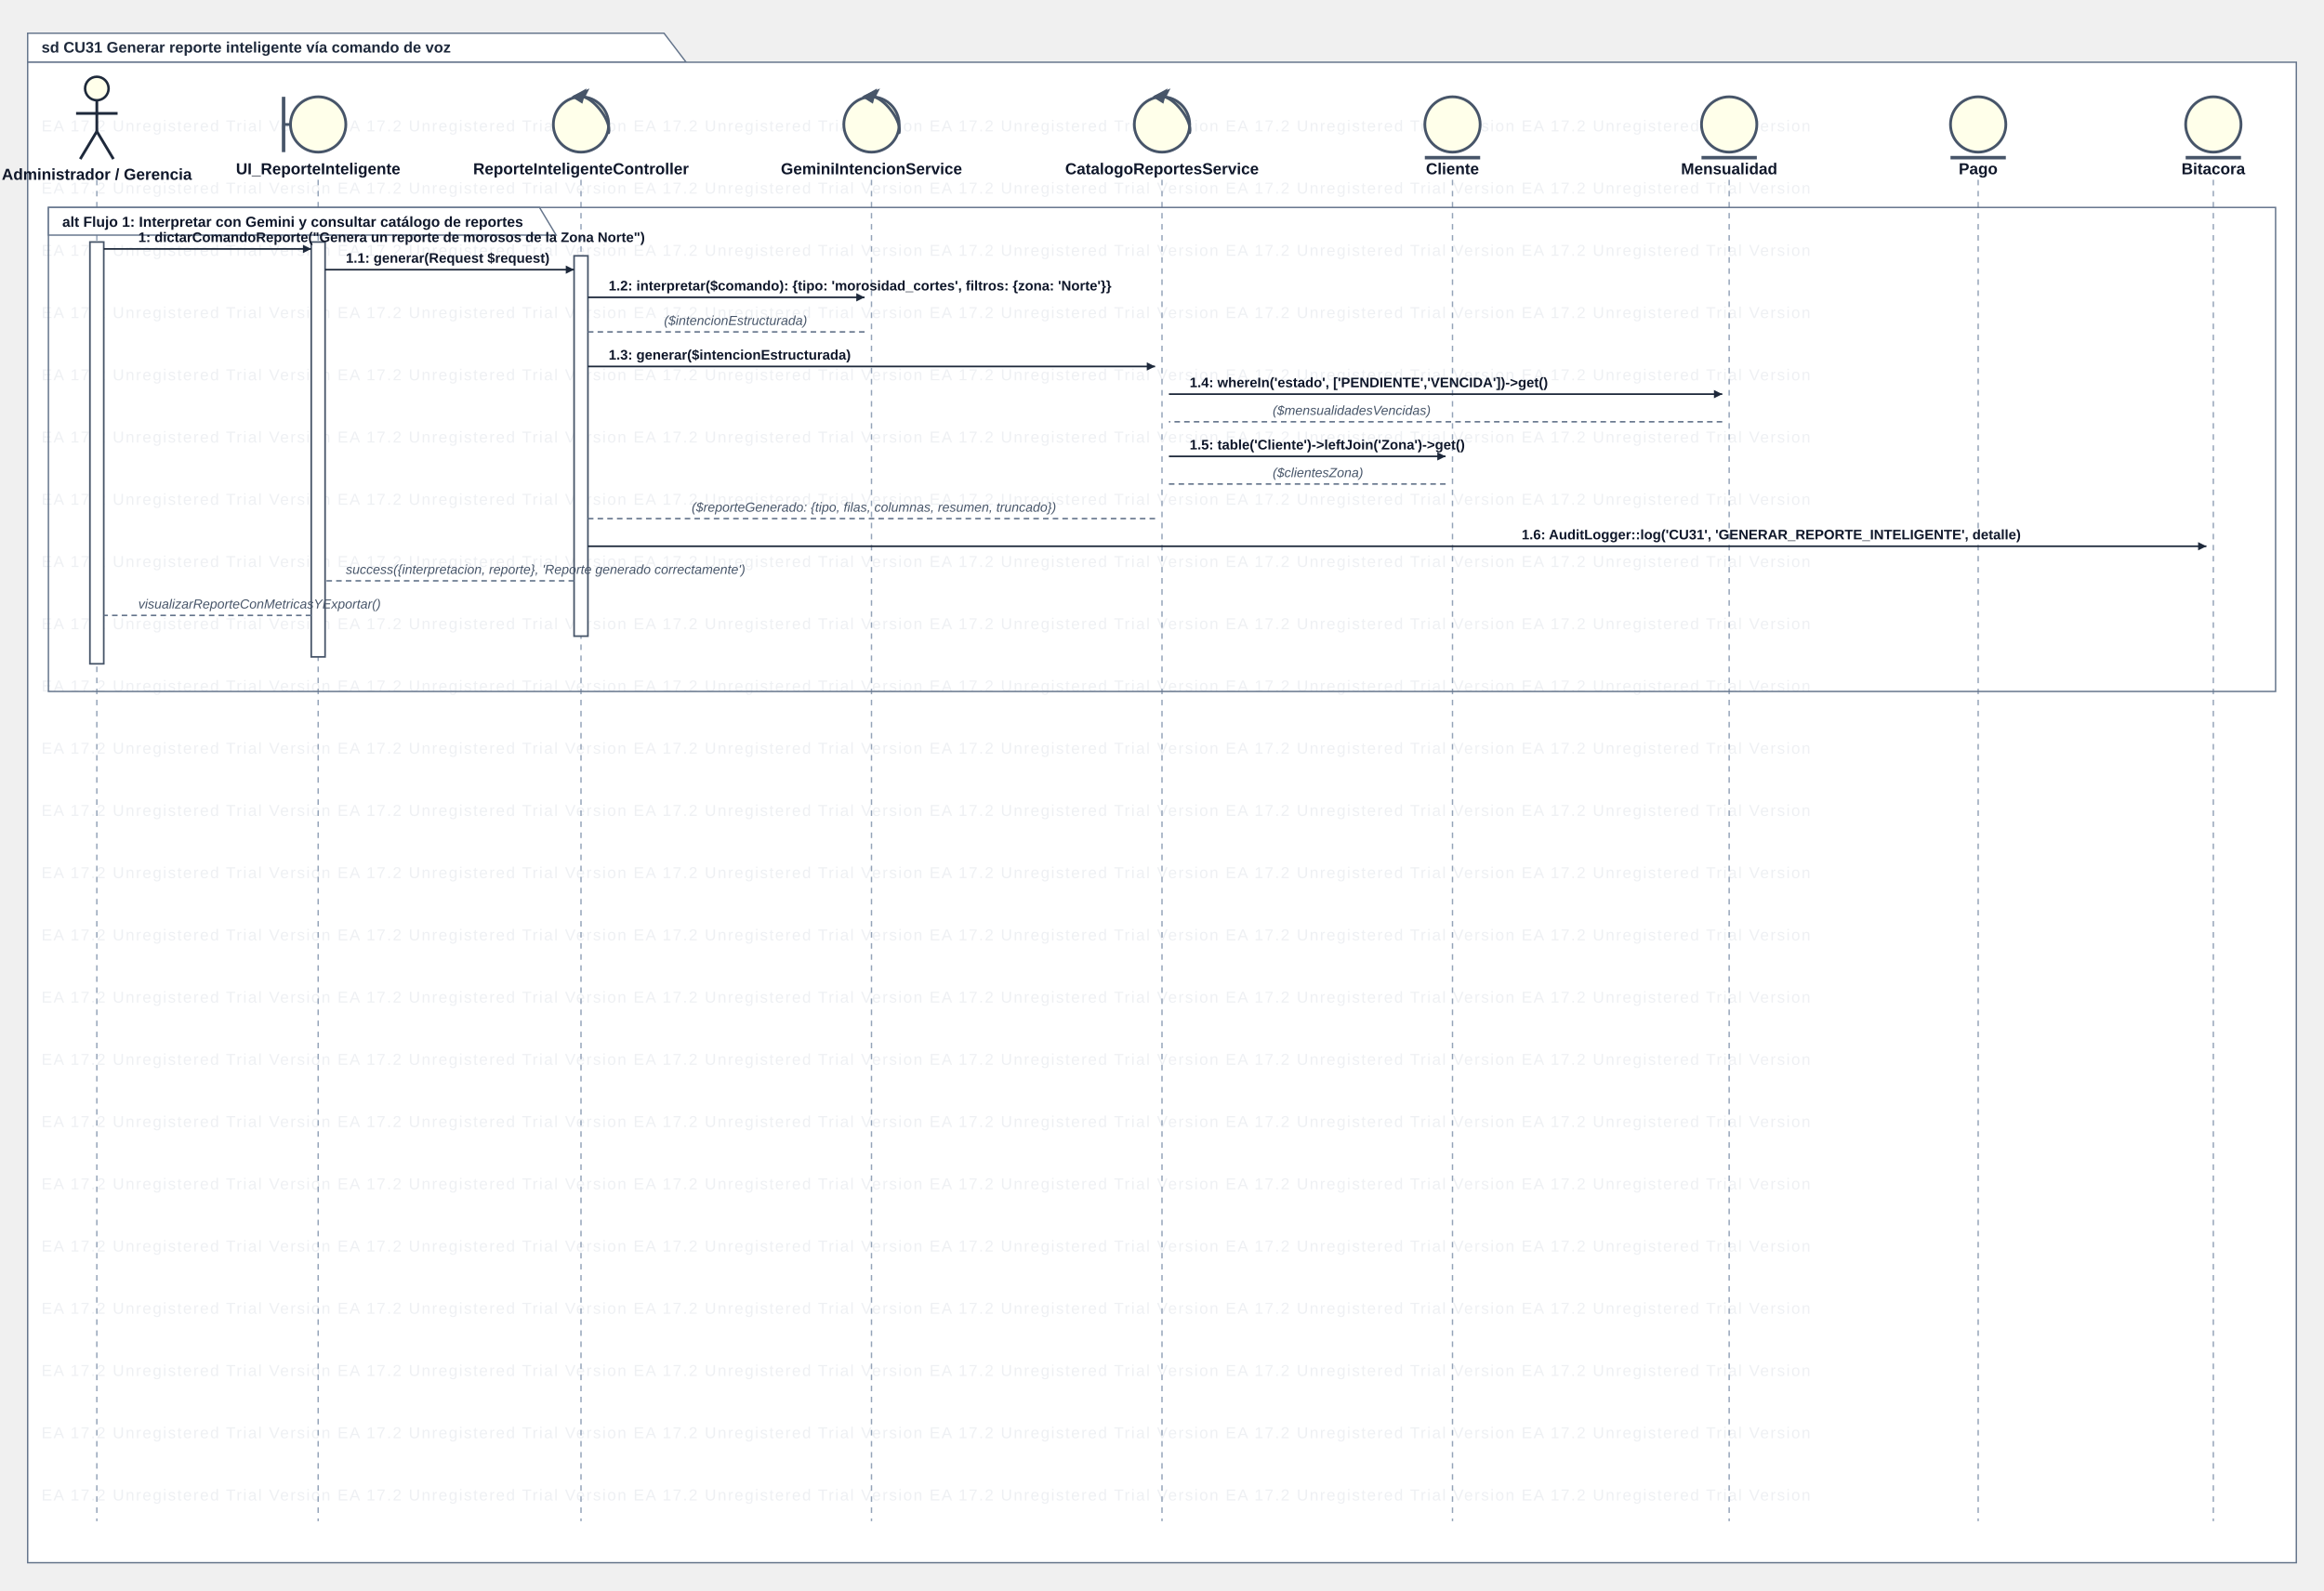
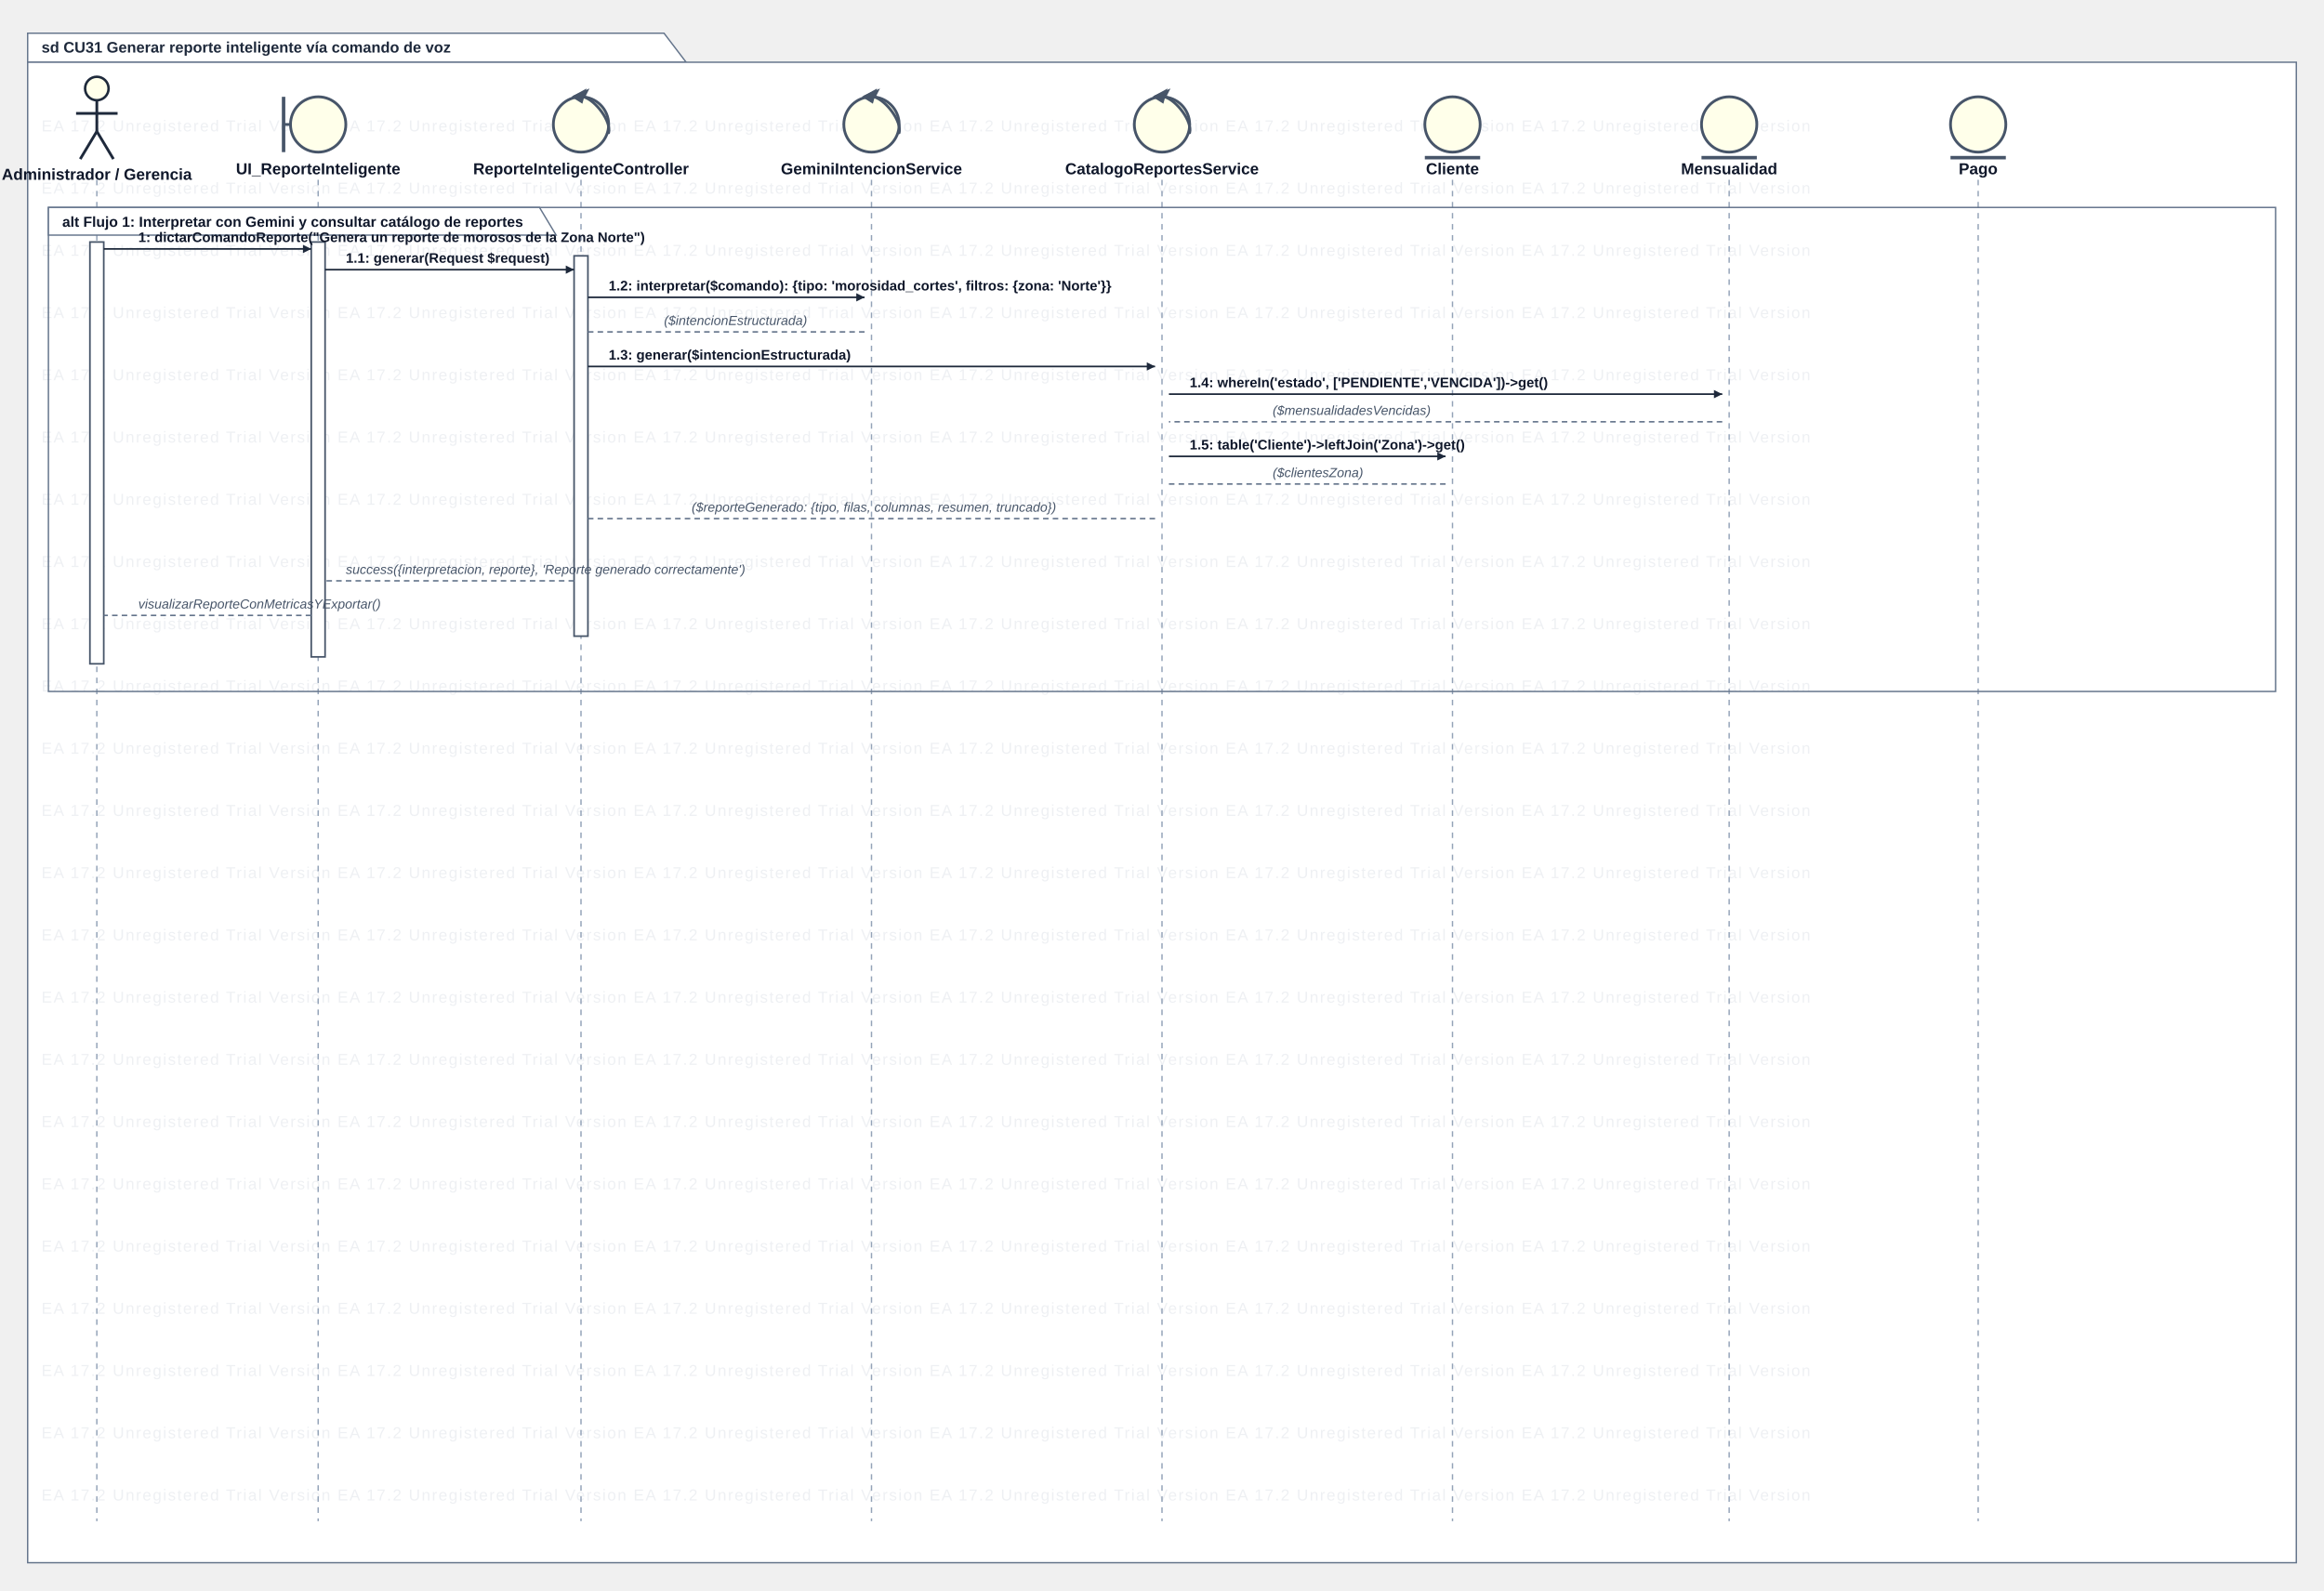
<svg xmlns="http://www.w3.org/2000/svg" viewBox="0 0 1680 1150" width="1680" height="1150" style="background:#ffffff; font-family: 'Segoe UI', Arial, sans-serif;">
  <defs>
    <style>
      .tab-title { font-size: 11px; font-weight: bold; fill: #1e293b; }
      .life-title { font-size: 11.5px; font-weight: bold; fill: #0f172a; text-anchor: middle; }
      .life-line { stroke: #94a3b8; stroke-width: 1; stroke-dasharray: 4,4; fill: none; }
      .act-bar { fill: #ffffff; stroke: #475569; stroke-width: 1.2; }
      .msg-call { stroke: #1e293b; stroke-width: 1.2; fill: none; }
      .msg-ret { stroke: #64748b; stroke-width: 1.1; stroke-dasharray: 4,3; fill: none; }
      .call-text { font-size: 10px; font-weight: bold; fill: #0f172a; }
      .ret-text { font-size: 9.5px; fill: #475569; font-style: italic; }
      .frame-box { fill: none; stroke: #64748b; stroke-width: 1; }
      .frame-title { font-size: 10.5px; font-weight: bold; fill: #0f172a; }
      .frame-tab { fill: #ffffff; stroke: #64748b; stroke-width: 1; }
    </style>
  </defs>
  <path d="M 20,45 L 20,24 L 480,24 L 496,45 Z" fill="#ffffff" stroke="#64748b" stroke-width="1" />
  <text x="30" y="38" class="tab-title">sd CU31 Generar reporte inteligente vía comando de voz</text>
  <rect x="20" y="45" width="1640" height="1085" fill="#ffffff" stroke="#64748b" stroke-width="1" />
  <g opacity="0.4">
    <text x="30" y="95" fill="#d5dae2" font-family="Arial, sans-serif" font-size="11.5" letter-spacing="1">
      EA 17.2 Unregistered Trial Version   EA 17.2 Unregistered Trial Version   EA 17.2 Unregistered Trial Version   EA 17.2 Unregistered Trial Version   EA 17.2 Unregistered Trial Version   EA 17.2 Unregistered Trial Version
    </text>
    <text x="30" y="140" fill="#d5dae2" font-family="Arial, sans-serif" font-size="11.5" letter-spacing="1">
      EA 17.2 Unregistered Trial Version   EA 17.2 Unregistered Trial Version   EA 17.2 Unregistered Trial Version   EA 17.2 Unregistered Trial Version   EA 17.2 Unregistered Trial Version   EA 17.2 Unregistered Trial Version
    </text>
    <text x="30" y="185" fill="#d5dae2" font-family="Arial, sans-serif" font-size="11.5" letter-spacing="1">
      EA 17.2 Unregistered Trial Version   EA 17.2 Unregistered Trial Version   EA 17.2 Unregistered Trial Version   EA 17.2 Unregistered Trial Version   EA 17.2 Unregistered Trial Version   EA 17.2 Unregistered Trial Version
    </text>
    <text x="30" y="230" fill="#d5dae2" font-family="Arial, sans-serif" font-size="11.5" letter-spacing="1">
      EA 17.2 Unregistered Trial Version   EA 17.2 Unregistered Trial Version   EA 17.2 Unregistered Trial Version   EA 17.2 Unregistered Trial Version   EA 17.2 Unregistered Trial Version   EA 17.2 Unregistered Trial Version
    </text>
    <text x="30" y="275" fill="#d5dae2" font-family="Arial, sans-serif" font-size="11.5" letter-spacing="1">
      EA 17.2 Unregistered Trial Version   EA 17.2 Unregistered Trial Version   EA 17.2 Unregistered Trial Version   EA 17.2 Unregistered Trial Version   EA 17.2 Unregistered Trial Version   EA 17.2 Unregistered Trial Version
    </text>
    <text x="30" y="320" fill="#d5dae2" font-family="Arial, sans-serif" font-size="11.5" letter-spacing="1">
      EA 17.2 Unregistered Trial Version   EA 17.2 Unregistered Trial Version   EA 17.2 Unregistered Trial Version   EA 17.2 Unregistered Trial Version   EA 17.2 Unregistered Trial Version   EA 17.2 Unregistered Trial Version
    </text>
    <text x="30" y="365" fill="#d5dae2" font-family="Arial, sans-serif" font-size="11.5" letter-spacing="1">
      EA 17.2 Unregistered Trial Version   EA 17.2 Unregistered Trial Version   EA 17.2 Unregistered Trial Version   EA 17.2 Unregistered Trial Version   EA 17.2 Unregistered Trial Version   EA 17.2 Unregistered Trial Version
    </text>
    <text x="30" y="410" fill="#d5dae2" font-family="Arial, sans-serif" font-size="11.5" letter-spacing="1">
      EA 17.2 Unregistered Trial Version   EA 17.2 Unregistered Trial Version   EA 17.2 Unregistered Trial Version   EA 17.2 Unregistered Trial Version   EA 17.2 Unregistered Trial Version   EA 17.2 Unregistered Trial Version
    </text>
    <text x="30" y="455" fill="#d5dae2" font-family="Arial, sans-serif" font-size="11.5" letter-spacing="1">
      EA 17.2 Unregistered Trial Version   EA 17.2 Unregistered Trial Version   EA 17.2 Unregistered Trial Version   EA 17.2 Unregistered Trial Version   EA 17.2 Unregistered Trial Version   EA 17.2 Unregistered Trial Version
    </text>
    <text x="30" y="500" fill="#d5dae2" font-family="Arial, sans-serif" font-size="11.5" letter-spacing="1">
      EA 17.2 Unregistered Trial Version   EA 17.2 Unregistered Trial Version   EA 17.2 Unregistered Trial Version   EA 17.2 Unregistered Trial Version   EA 17.2 Unregistered Trial Version   EA 17.2 Unregistered Trial Version
    </text>
    <text x="30" y="545" fill="#d5dae2" font-family="Arial, sans-serif" font-size="11.5" letter-spacing="1">
      EA 17.2 Unregistered Trial Version   EA 17.2 Unregistered Trial Version   EA 17.2 Unregistered Trial Version   EA 17.2 Unregistered Trial Version   EA 17.2 Unregistered Trial Version   EA 17.2 Unregistered Trial Version
    </text>
    <text x="30" y="590" fill="#d5dae2" font-family="Arial, sans-serif" font-size="11.5" letter-spacing="1">
      EA 17.2 Unregistered Trial Version   EA 17.2 Unregistered Trial Version   EA 17.2 Unregistered Trial Version   EA 17.2 Unregistered Trial Version   EA 17.2 Unregistered Trial Version   EA 17.2 Unregistered Trial Version
    </text>
    <text x="30" y="635" fill="#d5dae2" font-family="Arial, sans-serif" font-size="11.5" letter-spacing="1">
      EA 17.2 Unregistered Trial Version   EA 17.2 Unregistered Trial Version   EA 17.2 Unregistered Trial Version   EA 17.2 Unregistered Trial Version   EA 17.2 Unregistered Trial Version   EA 17.2 Unregistered Trial Version
    </text>
    <text x="30" y="680" fill="#d5dae2" font-family="Arial, sans-serif" font-size="11.5" letter-spacing="1">
      EA 17.2 Unregistered Trial Version   EA 17.2 Unregistered Trial Version   EA 17.2 Unregistered Trial Version   EA 17.2 Unregistered Trial Version   EA 17.2 Unregistered Trial Version   EA 17.2 Unregistered Trial Version
    </text>
    <text x="30" y="725" fill="#d5dae2" font-family="Arial, sans-serif" font-size="11.5" letter-spacing="1">
      EA 17.2 Unregistered Trial Version   EA 17.2 Unregistered Trial Version   EA 17.2 Unregistered Trial Version   EA 17.2 Unregistered Trial Version   EA 17.2 Unregistered Trial Version   EA 17.2 Unregistered Trial Version
    </text>
    <text x="30" y="770" fill="#d5dae2" font-family="Arial, sans-serif" font-size="11.5" letter-spacing="1">
      EA 17.2 Unregistered Trial Version   EA 17.2 Unregistered Trial Version   EA 17.2 Unregistered Trial Version   EA 17.2 Unregistered Trial Version   EA 17.2 Unregistered Trial Version   EA 17.2 Unregistered Trial Version
    </text>
    <text x="30" y="815" fill="#d5dae2" font-family="Arial, sans-serif" font-size="11.5" letter-spacing="1">
      EA 17.2 Unregistered Trial Version   EA 17.2 Unregistered Trial Version   EA 17.2 Unregistered Trial Version   EA 17.2 Unregistered Trial Version   EA 17.2 Unregistered Trial Version   EA 17.2 Unregistered Trial Version
    </text>
    <text x="30" y="860" fill="#d5dae2" font-family="Arial, sans-serif" font-size="11.5" letter-spacing="1">
      EA 17.2 Unregistered Trial Version   EA 17.2 Unregistered Trial Version   EA 17.2 Unregistered Trial Version   EA 17.2 Unregistered Trial Version   EA 17.2 Unregistered Trial Version   EA 17.2 Unregistered Trial Version
    </text>
    <text x="30" y="905" fill="#d5dae2" font-family="Arial, sans-serif" font-size="11.5" letter-spacing="1">
      EA 17.2 Unregistered Trial Version   EA 17.2 Unregistered Trial Version   EA 17.2 Unregistered Trial Version   EA 17.2 Unregistered Trial Version   EA 17.2 Unregistered Trial Version   EA 17.2 Unregistered Trial Version
    </text>
    <text x="30" y="950" fill="#d5dae2" font-family="Arial, sans-serif" font-size="11.5" letter-spacing="1">
      EA 17.2 Unregistered Trial Version   EA 17.2 Unregistered Trial Version   EA 17.2 Unregistered Trial Version   EA 17.2 Unregistered Trial Version   EA 17.2 Unregistered Trial Version   EA 17.2 Unregistered Trial Version
    </text>
    <text x="30" y="995" fill="#d5dae2" font-family="Arial, sans-serif" font-size="11.5" letter-spacing="1">
      EA 17.2 Unregistered Trial Version   EA 17.2 Unregistered Trial Version   EA 17.2 Unregistered Trial Version   EA 17.2 Unregistered Trial Version   EA 17.2 Unregistered Trial Version   EA 17.2 Unregistered Trial Version
    </text>
    <text x="30" y="1040" fill="#d5dae2" font-family="Arial, sans-serif" font-size="11.5" letter-spacing="1">
      EA 17.2 Unregistered Trial Version   EA 17.2 Unregistered Trial Version   EA 17.2 Unregistered Trial Version   EA 17.2 Unregistered Trial Version   EA 17.2 Unregistered Trial Version   EA 17.2 Unregistered Trial Version
    </text>
    <text x="30" y="1085" fill="#d5dae2" font-family="Arial, sans-serif" font-size="11.5" letter-spacing="1">
      EA 17.2 Unregistered Trial Version   EA 17.2 Unregistered Trial Version   EA 17.2 Unregistered Trial Version   EA 17.2 Unregistered Trial Version   EA 17.2 Unregistered Trial Version   EA 17.2 Unregistered Trial Version
    </text>
  </g>
  <line x1="70" y1="130" x2="70" y2="1100" class="life-line" />
  <line x1="230" y1="130" x2="230" y2="1100" class="life-line" />
  <line x1="420" y1="130" x2="420" y2="1100" class="life-line" />
  <line x1="630" y1="130" x2="630" y2="1100" class="life-line" />
  <line x1="840" y1="130" x2="840" y2="1100" class="life-line" />
  <line x1="1050" y1="130" x2="1050" y2="1100" class="life-line" />
  <line x1="1250" y1="130" x2="1250" y2="1100" class="life-line" />
  <line x1="1430" y1="130" x2="1430" y2="1100" class="life-line" />
-   <line x1="1600" y1="130" x2="1600" y2="1100" class="life-line" />
  <g transform="translate(70, 90)">
    <circle cx="0" cy="-26" r="8.5" fill="#ffffea" stroke="#1e293b" stroke-width="1.8" />
    <line x1="0" y1="-17.5" x2="0" y2="5" stroke="#1e293b" stroke-width="2" />
    <line x1="-15" y1="-8" x2="15" y2="-8" stroke="#1e293b" stroke-width="2" />
    <line x1="0" y1="5" x2="-12" y2="25" stroke="#1e293b" stroke-width="2" />
    <line x1="0" y1="5" x2="12" y2="25" stroke="#1e293b" stroke-width="2" />
    <text x="0" y="40" class="life-title">Administrador / Gerencia</text>
  </g>
  <g transform="translate(230, 90)">
    <line x1="-25" y1="-20" x2="-25" y2="20" stroke="#475569" stroke-width="2.5" />
    <line x1="-25" y1="0" x2="-20" y2="0" stroke="#475569" stroke-width="2" />
    <circle cx="0" cy="0" r="20" fill="#ffffea" stroke="#475569" stroke-width="2" />
    <text x="0" y="36" class="life-title">UI_ReporteInteligente</text>
  </g>
  <g transform="translate(420, 90)">
    <circle cx="0" cy="0" r="20" fill="#ffffea" stroke="#475569" stroke-width="2" />
    <path d="M -5 -20 L 4 -24 L 2 -20 C 11 -17 22 -2 20 6" fill="none" stroke="#475569" stroke-width="2" stroke-linecap="round" />
    <polygon points="-7,-20 4,-26 1,-15" fill="#475569" />
    <text x="0" y="36" class="life-title">ReporteInteligenteController</text>
  </g>
  <g transform="translate(630, 90)">
    <circle cx="0" cy="0" r="20" fill="#ffffea" stroke="#475569" stroke-width="2" />
    <path d="M -5 -20 L 4 -24 L 2 -20 C 11 -17 22 -2 20 6" fill="none" stroke="#475569" stroke-width="2" stroke-linecap="round" />
    <polygon points="-7,-20 4,-26 1,-15" fill="#475569" />
    <text x="0" y="36" class="life-title">GeminiIntencionService</text>
  </g>
  <g transform="translate(840, 90)">
    <circle cx="0" cy="0" r="20" fill="#ffffea" stroke="#475569" stroke-width="2" />
    <path d="M -5 -20 L 4 -24 L 2 -20 C 11 -17 22 -2 20 6" fill="none" stroke="#475569" stroke-width="2" stroke-linecap="round" />
    <polygon points="-7,-20 4,-26 1,-15" fill="#475569" />
    <text x="0" y="36" class="life-title">CatalogoReportesService</text>
  </g>
  <g transform="translate(1050, 90)">
    <circle cx="0" cy="0" r="20" fill="#ffffea" stroke="#475569" stroke-width="2" />
    <line x1="-20" y1="24" x2="20" y2="24" stroke="#475569" stroke-width="2.5" />
    <text x="0" y="36" class="life-title">Cliente</text>
  </g>
  <g transform="translate(1250, 90)">
    <circle cx="0" cy="0" r="20" fill="#ffffea" stroke="#475569" stroke-width="2" />
    <line x1="-20" y1="24" x2="20" y2="24" stroke="#475569" stroke-width="2.5" />
    <text x="0" y="36" class="life-title">Mensualidad</text>
  </g>
  <g transform="translate(1430, 90)">
    <circle cx="0" cy="0" r="20" fill="#ffffea" stroke="#475569" stroke-width="2" />
    <line x1="-20" y1="24" x2="20" y2="24" stroke="#475569" stroke-width="2.5" />
    <text x="0" y="36" class="life-title">Pago</text>
  </g>
-   <g transform="translate(1600, 90)">
-     <circle cx="0" cy="0" r="20" fill="#ffffea" stroke="#475569" stroke-width="2" />
-     <line x1="-20" y1="24" x2="20" y2="24" stroke="#475569" stroke-width="2.5" />
-     <text x="0" y="36" class="life-title">Bitacora</text>
-   </g>
  <rect x="35" y="150" width="1610" height="350" class="frame-box" />
  <path d="M 35,170 L 35,150 L 390,150 L 402,170 Z" class="frame-tab" />
  <text x="45" y="164" class="frame-title">alt Flujo 1: Interpretar con Gemini y consultar catálogo de reportes</text>
  <rect x="65" y="175" width="10" height="305" class="act-bar" />
  <rect x="225" y="175" width="10" height="300" class="act-bar" />
  <rect x="415" y="185" width="10" height="275" class="act-bar" />
  <line x1="75" y1="180" x2="225" y2="180" class="msg-call" />
  <polygon points="225,180 219,177 219,183" fill="#1e293b" />
  <text x="100" y="175" class="call-text">1: dictarComandoReporte("Genera un reporte de morosos de la Zona Norte")</text>
  <line x1="235" y1="195" x2="415" y2="195" class="msg-call" />
  <polygon points="415,195 409,192 409,198" fill="#1e293b" />
  <text x="250" y="190" class="call-text">1.1: generar(Request $request)</text>
  <line x1="425" y1="215" x2="625" y2="215" class="msg-call" />
  <polygon points="625,215 619,212 619,218" fill="#1e293b" />
  <text x="440" y="210" class="call-text">1.2: interpretar($comando): {tipo: 'morosidad_cortes', filtros: {zona: 'Norte'}}</text>
  <line x1="625" y1="240" x2="425" y2="240" class="msg-ret" />
  <text x="480" y="235" class="ret-text">($intencionEstructurada)</text>
  <line x1="425" y1="265" x2="835" y2="265" class="msg-call" />
  <polygon points="835,265 829,262 829,268" fill="#1e293b" />
  <text x="440" y="260" class="call-text">1.3: generar($intencionEstructurada)</text>
  <line x1="845" y1="285" x2="1245" y2="285" class="msg-call" />
  <polygon points="1245,285 1239,282 1239,288" fill="#1e293b" />
  <text x="860" y="280" class="call-text">1.4: whereIn('estado', ['PENDIENTE','VENCIDA'])-&gt;get()</text>
  <line x1="1245" y1="305" x2="845" y2="305" class="msg-ret" />
  <text x="920" y="300" class="ret-text">($mensualidadesVencidas)</text>
  <line x1="845" y1="330" x2="1045" y2="330" class="msg-call" />
  <polygon points="1045,330 1039,327 1039,333" fill="#1e293b" />
  <text x="860" y="325" class="call-text">1.5: table('Cliente')-&gt;leftJoin('Zona')-&gt;get()</text>
  <line x1="1045" y1="350" x2="845" y2="350" class="msg-ret" />
  <text x="920" y="345" class="ret-text">($clientesZona)</text>
  <line x1="835" y1="375" x2="425" y2="375" class="msg-ret" />
  <text x="500" y="370" class="ret-text">($reporteGenerado: {tipo, filas, columnas, resumen, truncado})</text>
-   <line x1="425" y1="395" x2="1595" y2="395" class="msg-call" />
-   <polygon points="1595,395 1589,392 1589,398" fill="#1e293b" />
-   <text x="1100" y="390" class="call-text">1.6: AuditLogger::log('CU31', 'GENERAR_REPORTE_INTELIGENTE', detalle)</text>
  <line x1="415" y1="420" x2="235" y2="420" class="msg-ret" />
  <text x="250" y="415" class="ret-text">success({interpretacion, reporte}, 'Reporte generado correctamente')</text>
  <line x1="225" y1="445" x2="75" y2="445" class="msg-ret" />
  <text x="100" y="440" class="ret-text">visualizarReporteConMetricasYExportar()</text>
</svg>
